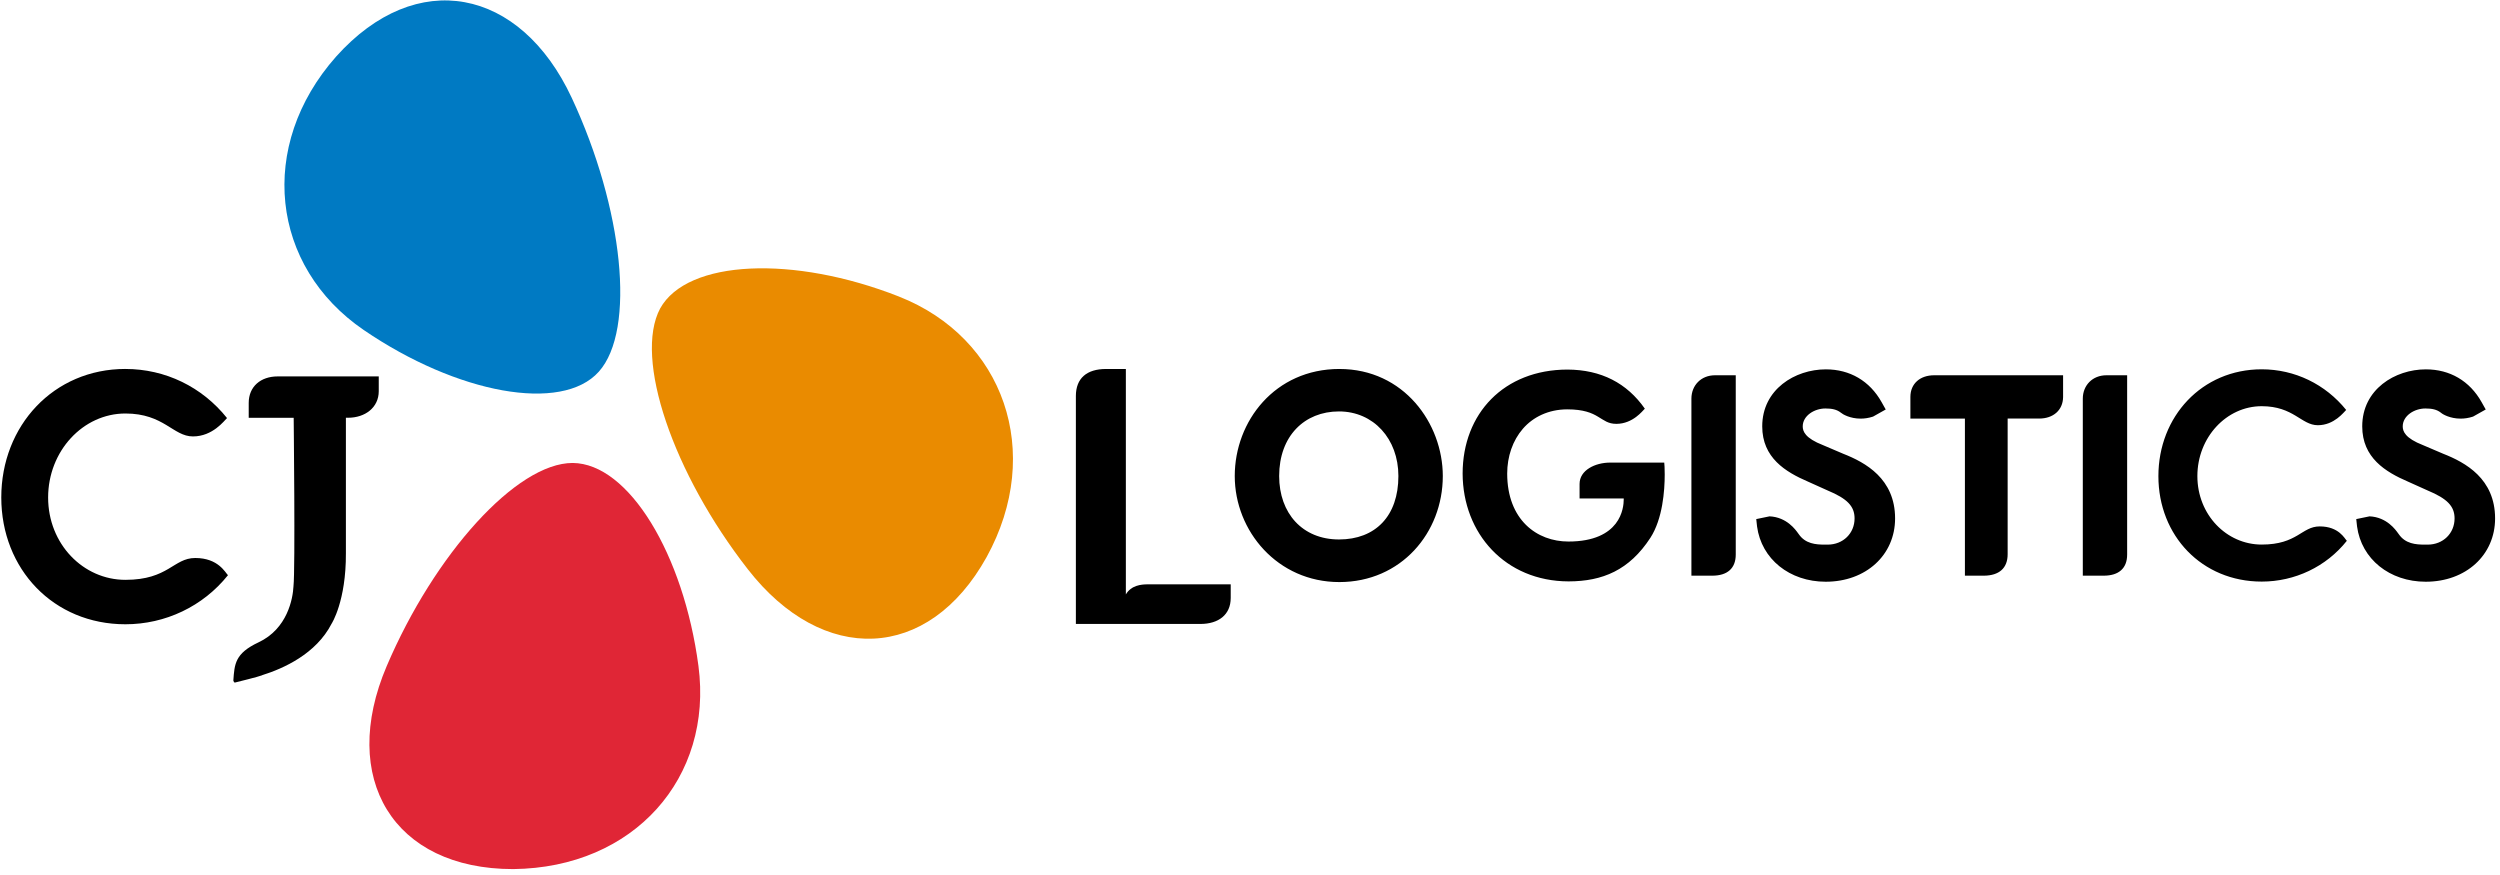
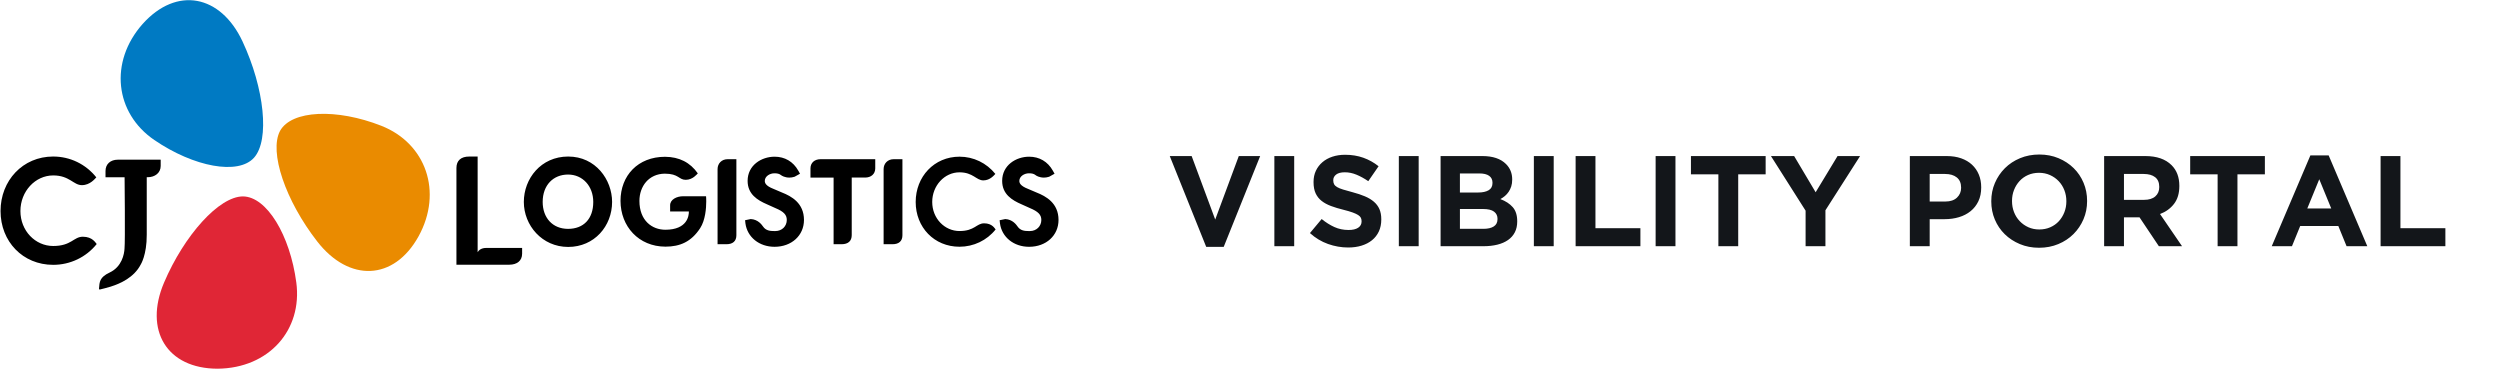
- <svg xmlns="http://www.w3.org/2000/svg" width="140" height="49" viewBox="0 0 140 49">
+ <svg xmlns="http://www.w3.org/2000/svg" width="330" height="50" viewBox="0 0 330 50">
  <g fill="none">
-     <g fill="#000">
-       <path d="M4.053 12.4c-.35 0-.922.05-1.22.565V.34H1.728C.64.339.037.862.034 1.848v12.77h6.992c.99-.005 1.679-.509 1.679-1.457v-.76H4.053z" transform="translate(60.215 20.323)" />
-       <g>
-         <path d="M46.663.692H39.44c-.78 0-1.325.463-1.329 1.205v1.22h3.053v8.798h1.068c.85-.007 1.325-.421 1.325-1.2V3.116h1.769c.779 0 1.325-.463 1.336-1.2V.692M33.378.361c-1.727 0-3.564 1.118-3.564 3.192 0 1.757 1.298 2.551 2.567 3.097l1.095.493c1.102.46 1.509.884 1.509 1.566 0 .835-.644 1.467-1.505 1.467h-.155c-.515 0-1.099-.045-1.471-.594l-.034-.045c-.128-.177-.625-.9-1.596-.945l-.745.154.045.414c.245 1.822 1.822 3.094 3.846 3.094 2.247 0 3.884-1.49 3.884-3.545 0-2.225-1.66-3.132-2.901-3.62L33.23 4.61c-1.031-.399-1.148-.79-1.148-1.054 0-.602.655-1.004 1.269-1.004.368 0 .64.056.869.237l.011.007c.076.072.493.324 1.092.324.21 0 .444-.03.696-.113l.711-.399-.233-.414C35.832 1.01 34.725.361 33.378.361M66.978.361c-1.727 0-3.564 1.118-3.564 3.192 0 1.757 1.298 2.551 2.567 3.097l1.095.493c1.102.46 1.509.884 1.509 1.566 0 .835-.644 1.467-1.505 1.467h-.155c-.515 0-1.099-.045-1.471-.594l-.034-.045c-.128-.177-.625-.9-1.596-.945l-.745.154.045.414c.245 1.822 1.822 3.094 3.846 3.094 2.247 0 3.884-1.49 3.884-3.545 0-2.225-1.66-3.132-2.901-3.62L66.83 4.61c-1.031-.399-1.148-.79-1.148-1.054 0-.602.655-1.004 1.269-1.004.368 0 .64.056.869.237l.011.007c.072.072.493.324 1.092.324.21 0 .444-.03.696-.113l.711-.399-.233-.414C69.432 1.01 68.325.361 66.978.361M6.112 9.887c-2.044 0-3.35-1.464-3.35-3.553 0-2.236 1.415-3.617 3.35-3.617 1.93 0 3.327 1.532 3.327 3.617 0 2.24-1.284 3.553-3.327 3.553M6.138.339C2.525.339.275 3.263.275 6.334c0 3.086 2.4 5.939 5.856 5.939 3.458 0 5.795-2.759 5.795-5.94C11.923 3.392 9.747.34 6.138.34M28.331.692h-1.163c-.775 0-1.317.561-1.32 1.303v9.92h1.162c.43 0 .757-.102.979-.301.222-.196.342-.493.342-.88V.691M50.25.692h-1.163c-.776 0-1.318.561-1.321 1.303v9.92h1.162c.43 0 .757-.102.979-.301.222-.196.342-.493.342-.88V.691M18.972 12.235c1.904-.004 3.398-.629 4.58-2.443.688-1.065.801-2.641.801-3.54 0-.347-.015-.592-.026-.67h-3.03c-.417 0-.846.105-1.17.308-.324.203-.542.5-.542.888v.813h2.473v.049c0 .24-.042.832-.452 1.362-.41.53-1.19 1.001-2.646 1.001-.88 0-1.735-.3-2.375-.93-.636-.628-1.053-1.58-1.053-2.878 0-.953.308-1.852.88-2.51.569-.655 1.427-1.08 2.477-1.084.926 0 1.385.203 1.727.41.346.203.565.402 1.028.402.466 0 .839-.188 1.106-.387.252-.188.41-.384.49-.463C22.237 1.129 20.792.38 18.903.373c-3.553.007-5.864 2.46-5.867 5.822.01 3.36 2.39 6.032 5.935 6.04zM57.784.358c-3.346 0-5.785 2.641-5.785 5.983 0 3.342 2.44 5.905 5.785 5.905 1.855 0 3.613-.831 4.768-2.284-.12-.117-.44-.806-1.52-.806-1.013 0-1.242 1.017-3.248 1.017-1.968 0-3.602-1.668-3.602-3.835 0-2.168 1.63-3.914 3.602-3.914 1.791 0 2.22 1.065 3.142 1.065.926 0 1.46-.738 1.589-.855C61.352 1.193 59.639.358 57.784.358" transform="translate(60.215 20.323) translate(8.656)" />
+     <g>
+       <g fill="#000">
+         <path d="M4.053 12.4c-.35 0-.922.05-1.22.565V.34H1.728C.64.339.037.862.034 1.848v12.77h6.992c.99-.005 1.679-.509 1.679-1.457v-.76H4.053z" transform="translate(60.215 20.323)" />
+         <g>
+           <path d="M46.663.692H39.44c-.78 0-1.325.463-1.329 1.205v1.22h3.053v8.798h1.068c.85-.007 1.325-.421 1.325-1.2V3.116h1.769c.779 0 1.325-.463 1.336-1.2V.692M33.378.361c-1.727 0-3.564 1.118-3.564 3.192 0 1.757 1.298 2.551 2.567 3.097l1.095.493c1.102.46 1.509.884 1.509 1.566 0 .835-.644 1.467-1.505 1.467h-.155c-.515 0-1.099-.045-1.471-.594l-.034-.045c-.128-.177-.625-.9-1.596-.945l-.745.154.045.414c.245 1.822 1.822 3.094 3.846 3.094 2.247 0 3.884-1.49 3.884-3.545 0-2.225-1.66-3.132-2.901-3.62L33.23 4.61c-1.031-.399-1.148-.79-1.148-1.054 0-.602.655-1.004 1.269-1.004.368 0 .64.056.869.237l.011.007c.076.072.493.324 1.092.324.21 0 .444-.03.696-.113l.711-.399-.233-.414C35.832 1.01 34.725.361 33.378.361M66.978.361c-1.727 0-3.564 1.118-3.564 3.192 0 1.757 1.298 2.551 2.567 3.097l1.095.493c1.102.46 1.509.884 1.509 1.566 0 .835-.644 1.467-1.505 1.467h-.155c-.515 0-1.099-.045-1.471-.594l-.034-.045c-.128-.177-.625-.9-1.596-.945l-.745.154.045.414c.245 1.822 1.822 3.094 3.846 3.094 2.247 0 3.884-1.49 3.884-3.545 0-2.225-1.66-3.132-2.901-3.62L66.83 4.61c-1.031-.399-1.148-.79-1.148-1.054 0-.602.655-1.004 1.269-1.004.368 0 .64.056.869.237l.011.007c.072.072.493.324 1.092.324.21 0 .444-.03.696-.113l.711-.399-.233-.414C69.432 1.01 68.325.361 66.978.361M6.112 9.887c-2.044 0-3.35-1.464-3.35-3.553 0-2.236 1.415-3.617 3.35-3.617 1.93 0 3.327 1.532 3.327 3.617 0 2.24-1.284 3.553-3.327 3.553M6.138.339C2.525.339.275 3.263.275 6.334c0 3.086 2.4 5.939 5.856 5.939 3.458 0 5.795-2.759 5.795-5.94C11.923 3.392 9.747.34 6.138.34M28.331.692h-1.163c-.775 0-1.317.561-1.32 1.303v9.92h1.162c.43 0 .757-.102.979-.301.222-.196.342-.493.342-.88V.691M50.25.692h-1.163c-.776 0-1.318.561-1.321 1.303v9.92h1.162c.43 0 .757-.102.979-.301.222-.196.342-.493.342-.88V.691M18.972 12.235c1.904-.004 3.398-.629 4.58-2.443.688-1.065.801-2.641.801-3.54 0-.347-.015-.592-.026-.67h-3.03c-.417 0-.846.105-1.17.308-.324.203-.542.5-.542.888v.813h2.473v.049c0 .24-.042.832-.452 1.362-.41.53-1.19 1.001-2.646 1.001-.88 0-1.735-.3-2.375-.93-.636-.628-1.053-1.58-1.053-2.878 0-.953.308-1.852.88-2.51.569-.655 1.427-1.08 2.477-1.084.926 0 1.385.203 1.727.41.346.203.565.402 1.028.402.466 0 .839-.188 1.106-.387.252-.188.41-.384.49-.463C22.237 1.129 20.792.38 18.903.373c-3.553.007-5.864 2.46-5.867 5.822.01 3.36 2.39 6.032 5.935 6.04zM57.784.358c-3.346 0-5.785 2.641-5.785 5.983 0 3.342 2.44 5.905 5.785 5.905 1.855 0 3.613-.831 4.768-2.284-.12-.117-.44-.806-1.52-.806-1.013 0-1.242 1.017-3.248 1.017-1.968 0-3.602-1.668-3.602-3.835 0-2.168 1.63-3.914 3.602-3.914 1.791 0 2.22 1.065 3.142 1.065.926 0 1.46-.738 1.589-.855C61.352 1.193 59.639.358 57.784.358" transform="translate(60.215 20.323) translate(8.656)" />
+         </g>
      </g>
+       <path fill="#E02636" d="M39.113 37.292c-.828-6.247-3.902-11.343-7.045-11.366-3.142 0-7.737 5.1-10.413 11.377-2.676 6.278.354 11.366 7.083 11.366 6.774-.072 11.203-5.118 10.375-11.377" />
+       <path fill="#000" d="M7.023 20.661c-4.02 0-6.951 3.177-6.951 7.196 0 4.02 2.931 7.102 6.95 7.102 2.236 0 4.347-1.001 5.744-2.748-.15-.143-.539-.963-1.833-.963-1.22 0-1.498 1.223-3.91 1.223-2.364 0-4.328-2.006-4.328-4.61 0-2.608 1.96-4.705 4.328-4.705 2.156 0 2.672 1.284 3.782 1.284 1.11 0 1.757-.888 1.908-1.028-1.393-1.746-3.455-2.75-5.69-2.75M21.2 21.079h-5.65c-.955 0-1.622.572-1.622 1.483v.835h2.518s.094 8.51-.011 9.428v.003c-.034.7-.339 2.383-1.957 3.143-1.329.625-1.344 1.22-1.411 2.141.018.068.045.11.086.11h.008c.007 0 .011 0 .015-.004.049-.012 1.32-.324 1.505-.403l-.004-.004c1.193-.372 3.022-1.189 3.892-2.883 0 0 .816-1.256.801-3.951v-7.583h.12c.957 0 1.72-.572 1.72-1.487v-.828" />
+       <path fill="#EA8B00" d="M50.336 16.604c-5.894-2.318-11.847-2.073-13.368.67-1.483 2.785.715 9.224 4.912 14.606 4.188 5.382 10.108 5.201 13.371-.685 3.23-5.867.964-12.28-4.915-14.59" />
+       <path fill="#007AC3" d="M20.372 18.482c5.23 3.572 11.087 4.652 13.16 2.334 2.093-2.334 1.37-9.157-1.516-15.34-2.887-6.18-8.701-7.324-13.191-2.31-4.434 5.004-3.67 11.756 1.547 15.316" />
    </g>
-     <path fill="#E02636" d="M39.113 37.292c-.828-6.247-3.902-11.343-7.045-11.366-3.142 0-7.737 5.1-10.413 11.377-2.676 6.278.354 11.366 7.083 11.366 6.774-.072 11.203-5.118 10.375-11.377" />
-     <path fill="#000" d="M7.023 20.661c-4.02 0-6.951 3.177-6.951 7.196 0 4.02 2.931 7.102 6.95 7.102 2.236 0 4.347-1.001 5.744-2.748-.15-.143-.539-.963-1.833-.963-1.22 0-1.498 1.223-3.91 1.223-2.364 0-4.328-2.006-4.328-4.61 0-2.608 1.96-4.705 4.328-4.705 2.156 0 2.672 1.284 3.782 1.284 1.11 0 1.757-.888 1.908-1.028-1.393-1.746-3.455-2.75-5.69-2.75M21.2 21.079h-5.65c-.955 0-1.622.572-1.622 1.483v.835h2.518s.094 8.51-.011 9.428v.003c-.034.7-.339 2.383-1.957 3.143-1.329.625-1.344 1.22-1.411 2.141.018.068.045.11.086.11h.008c.007 0 .011 0 .015-.004.049-.012 1.32-.324 1.505-.403l-.004-.004c1.193-.372 3.022-1.189 3.892-2.883 0 0 .816-1.256.801-3.951v-7.583h.12c.957 0 1.72-.572 1.72-1.487v-.828" />
-     <path fill="#EA8B00" d="M50.336 16.604c-5.894-2.318-11.847-2.073-13.368.67-1.483 2.785.715 9.224 4.912 14.606 4.188 5.382 10.108 5.201 13.371-.685 3.23-5.867.964-12.28-4.915-14.59" />
-     <path fill="#007AC3" d="M20.372 18.482c5.23 3.572 11.087 4.652 13.16 2.334 2.093-2.334 1.37-9.157-1.516-15.34-2.887-6.18-8.701-7.324-13.191-2.31-4.434 5.004-3.67 11.756 1.547 15.316" />
+     <path fill="#13161A" d="M161.531 32.585l4.811-11.985h-2.822l-3.111 8.381-3.111-8.381h-2.89l4.811 11.985h2.312zm9.303-.085V20.6h-2.618v11.9h2.618zm7.127.17c.646 0 1.235-.082 1.768-.247.533-.164.992-.402 1.377-.714.385-.311.686-.697.901-1.155.215-.46.323-.984.323-1.573v-.034c0-.521-.082-.969-.246-1.343-.165-.374-.408-.7-.731-.977-.323-.278-.72-.516-1.19-.714-.47-.199-1.006-.377-1.607-.536-.51-.136-.932-.255-1.266-.357-.335-.102-.598-.21-.79-.323-.194-.113-.327-.24-.4-.383-.074-.141-.11-.308-.11-.501v-.034c0-.295.127-.541.382-.74.255-.198.637-.297 1.147-.297s1.02.105 1.53.314c.51.21 1.031.496 1.564.859l1.36-1.972c-.612-.487-1.283-.861-2.014-1.122-.731-.26-1.533-.391-2.406-.391-.612 0-1.173.085-1.683.255-.51.17-.95.414-1.317.731-.369.317-.655.694-.859 1.13-.204.437-.306.927-.306 1.471v.034c0 .59.094 1.082.28 1.479.188.397.451.728.791.994.34.267.754.49 1.241.672.487.181 1.031.346 1.632.493.499.125.904.244 1.216.357.311.113.555.227.73.34.176.113.295.235.358.366.062.13.093.28.093.45v.034c0 .351-.15.626-.45.825-.3.198-.723.297-1.267.297-.68 0-1.306-.13-1.878-.391-.573-.26-1.13-.612-1.675-1.054l-1.547 1.853c.714.646 1.507 1.125 2.38 1.437.873.311 1.762.467 2.67.467zm9.303-.17V20.6h-2.618v11.9h2.618zm8.555 0c.669 0 1.278-.068 1.828-.204.55-.136 1.02-.34 1.41-.612.392-.272.692-.612.902-1.02.21-.408.314-.884.314-1.428v-.034c0-.793-.198-1.414-.595-1.862-.396-.447-.94-.801-1.632-1.062.216-.113.417-.25.604-.408.187-.159.351-.343.493-.553.141-.21.255-.444.34-.705.085-.26.127-.561.127-.901v-.034c0-.805-.272-1.479-.816-2.023-.702-.703-1.74-1.054-3.11-1.054h-5.526v11.9h5.661zm-.697-7.089h-2.414v-2.516h2.584c.556 0 .98.105 1.275.314.295.21.442.513.442.91v.034c0 .442-.17.762-.51.96-.34.199-.799.298-1.377.298zm.697 4.794h-3.11v-2.618h3.025c.68 0 1.173.116 1.48.349.305.232.458.546.458.943v.034c0 .442-.164.768-.493.977-.328.21-.782.315-1.36.315zm9.27 2.295V20.6h-2.619v11.9h2.618zm11.444 0v-2.38H210.6V20.6h-2.618v11.9h8.551zm4.628 0V20.6h-2.618v11.9h2.618zm8.283 0v-9.486h3.621V20.6h-9.86v2.414h3.621V32.5h2.618zm11.513 0v-4.743l4.573-7.157h-2.975l-2.89 4.777-2.839-4.777h-3.06l4.573 7.208V32.5h2.618zm13.762 0v-3.57h1.989c.668 0 1.294-.088 1.878-.264.584-.175 1.094-.439 1.53-.79.436-.351.78-.788 1.029-1.309.249-.521.374-1.128.374-1.819v-.034c0-.612-.105-1.17-.315-1.674-.21-.505-.51-.938-.901-1.301s-.867-.643-1.428-.841c-.561-.199-1.198-.298-1.912-.298H252.1v11.9h2.618zm2.074-5.899h-2.074v-3.638h2.023c.657 0 1.175.153 1.555.459.38.306.57.754.57 1.343v.034c0 .51-.182.938-.544 1.284-.363.345-.873.518-1.53.518zm12.363 6.103c.918 0 1.765-.162 2.541-.485.776-.323 1.445-.765 2.006-1.326.561-.56 1-1.212 1.318-1.954.317-.743.476-1.539.476-2.389v-.034c0-.85-.156-1.646-.468-2.388-.312-.743-.748-1.389-1.309-1.939-.56-.55-1.227-.986-1.997-1.308-.771-.323-1.615-.485-2.533-.485-.918 0-1.766.162-2.542.485-.776.322-1.445.764-2.006 1.325-.56.561-1 1.213-1.317 1.956-.318.742-.476 1.538-.476 2.388v.034c0 .85.155 1.646.467 2.389.312.742.748 1.388 1.31 1.938.56.55 1.226.985 1.997 1.308.77.323 1.615.485 2.533.485zm.034-2.414c-.533 0-1.018-.1-1.454-.297-.436-.199-.816-.468-1.139-.808-.323-.34-.572-.737-.748-1.19-.176-.453-.263-.935-.263-1.445v-.034c0-.51.087-.989.263-1.436.176-.448.42-.842.731-1.182.312-.34.686-.606 1.122-.799.436-.193.92-.289 1.454-.289.52 0 1.003.1 1.445.298.442.198.824.467 1.147.807.323.34.572.737.748 1.19.176.453.264.935.264 1.445v.034c0 .51-.088.989-.264 1.436-.176.448-.42.842-.73 1.182-.313.34-.69.606-1.131.799-.442.193-.924.289-1.445.289zm11.173 2.21v-3.808h2.057l2.55 3.808h3.06l-2.907-4.25c.759-.283 1.374-.728 1.844-1.334.47-.607.706-1.392.706-2.355v-.034c0-1.133-.34-2.04-1.02-2.72-.805-.805-1.961-1.207-3.468-1.207h-5.44v11.9h2.618zm2.652-6.12h-2.652v-3.417h2.6c.647 0 1.151.142 1.514.425.362.283.544.708.544 1.275v.034c0 .51-.173.918-.519 1.224-.346.306-.841.459-1.487.459zm12.329 6.12v-9.486h3.62V20.6h-9.86v2.414h3.622V32.5h2.618zm7.195 0l1.088-2.669h5.032l1.088 2.669h2.737l-5.1-11.985h-2.414l-5.1 11.985h2.669zm5.185-4.981h-3.162l1.58-3.859 1.582 3.859zM322.79 32.5v-2.38h-5.933V20.6h-2.618v11.9h8.55z" />
  </g>
</svg>
